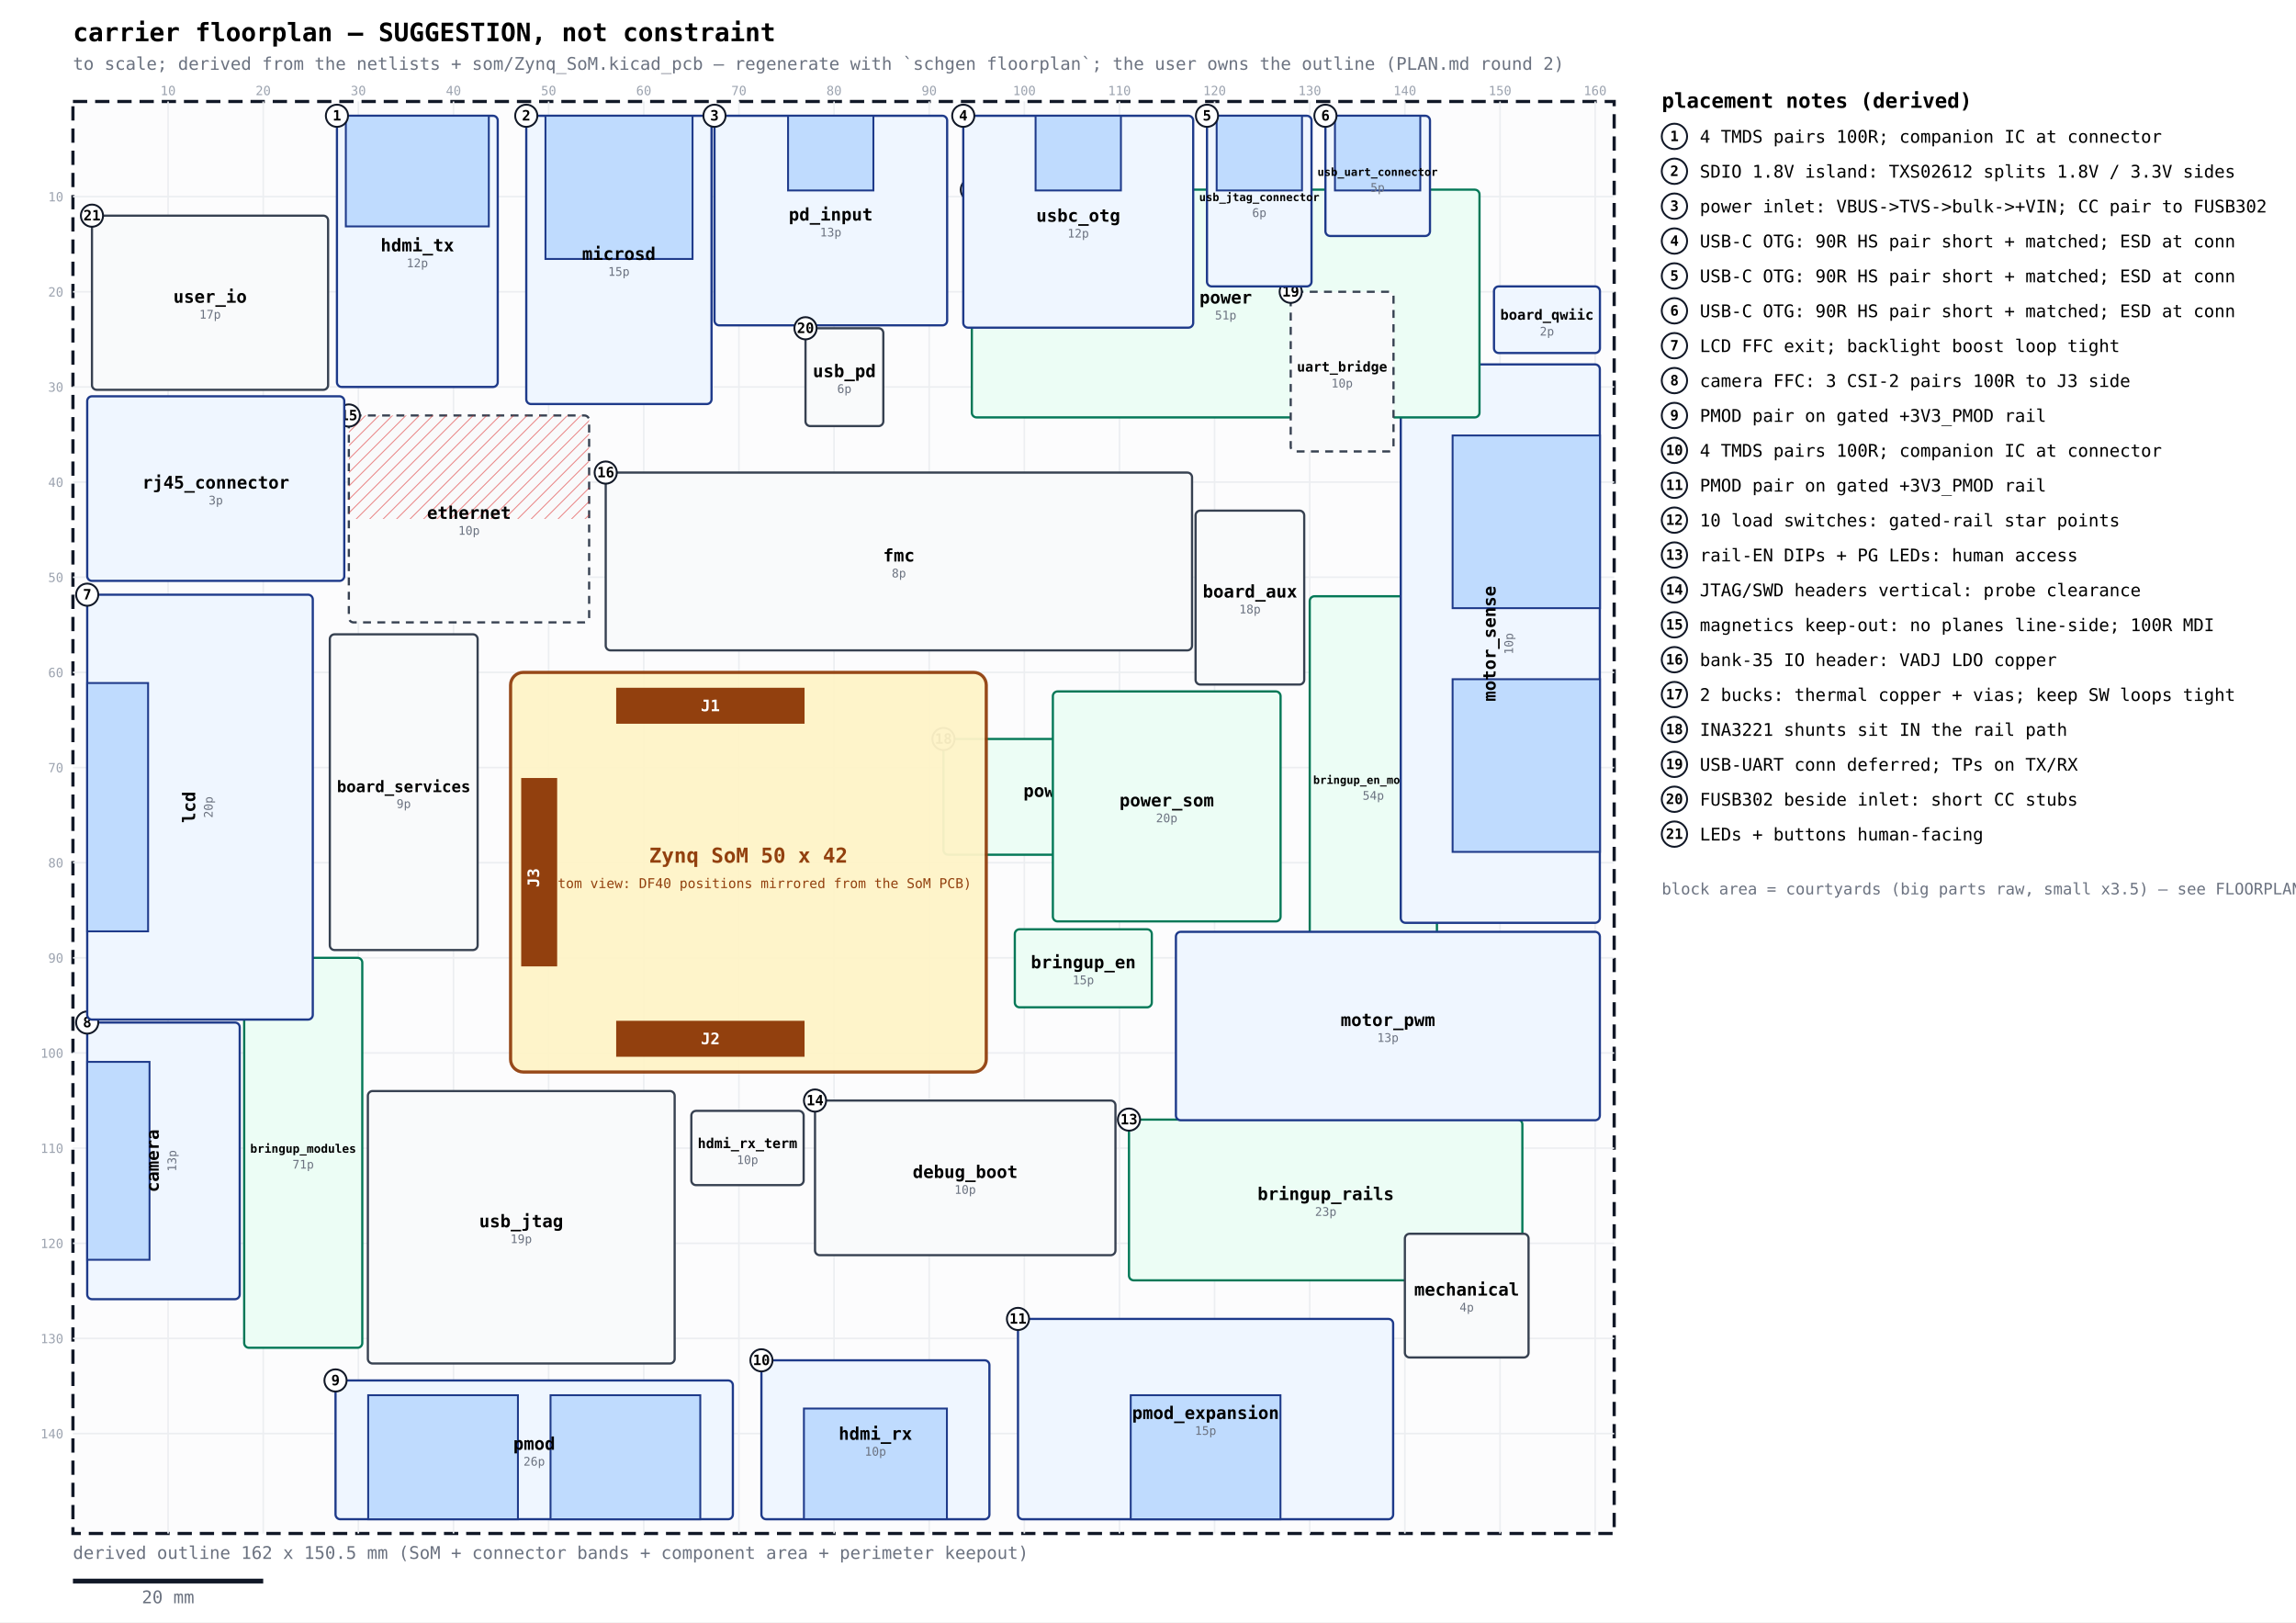
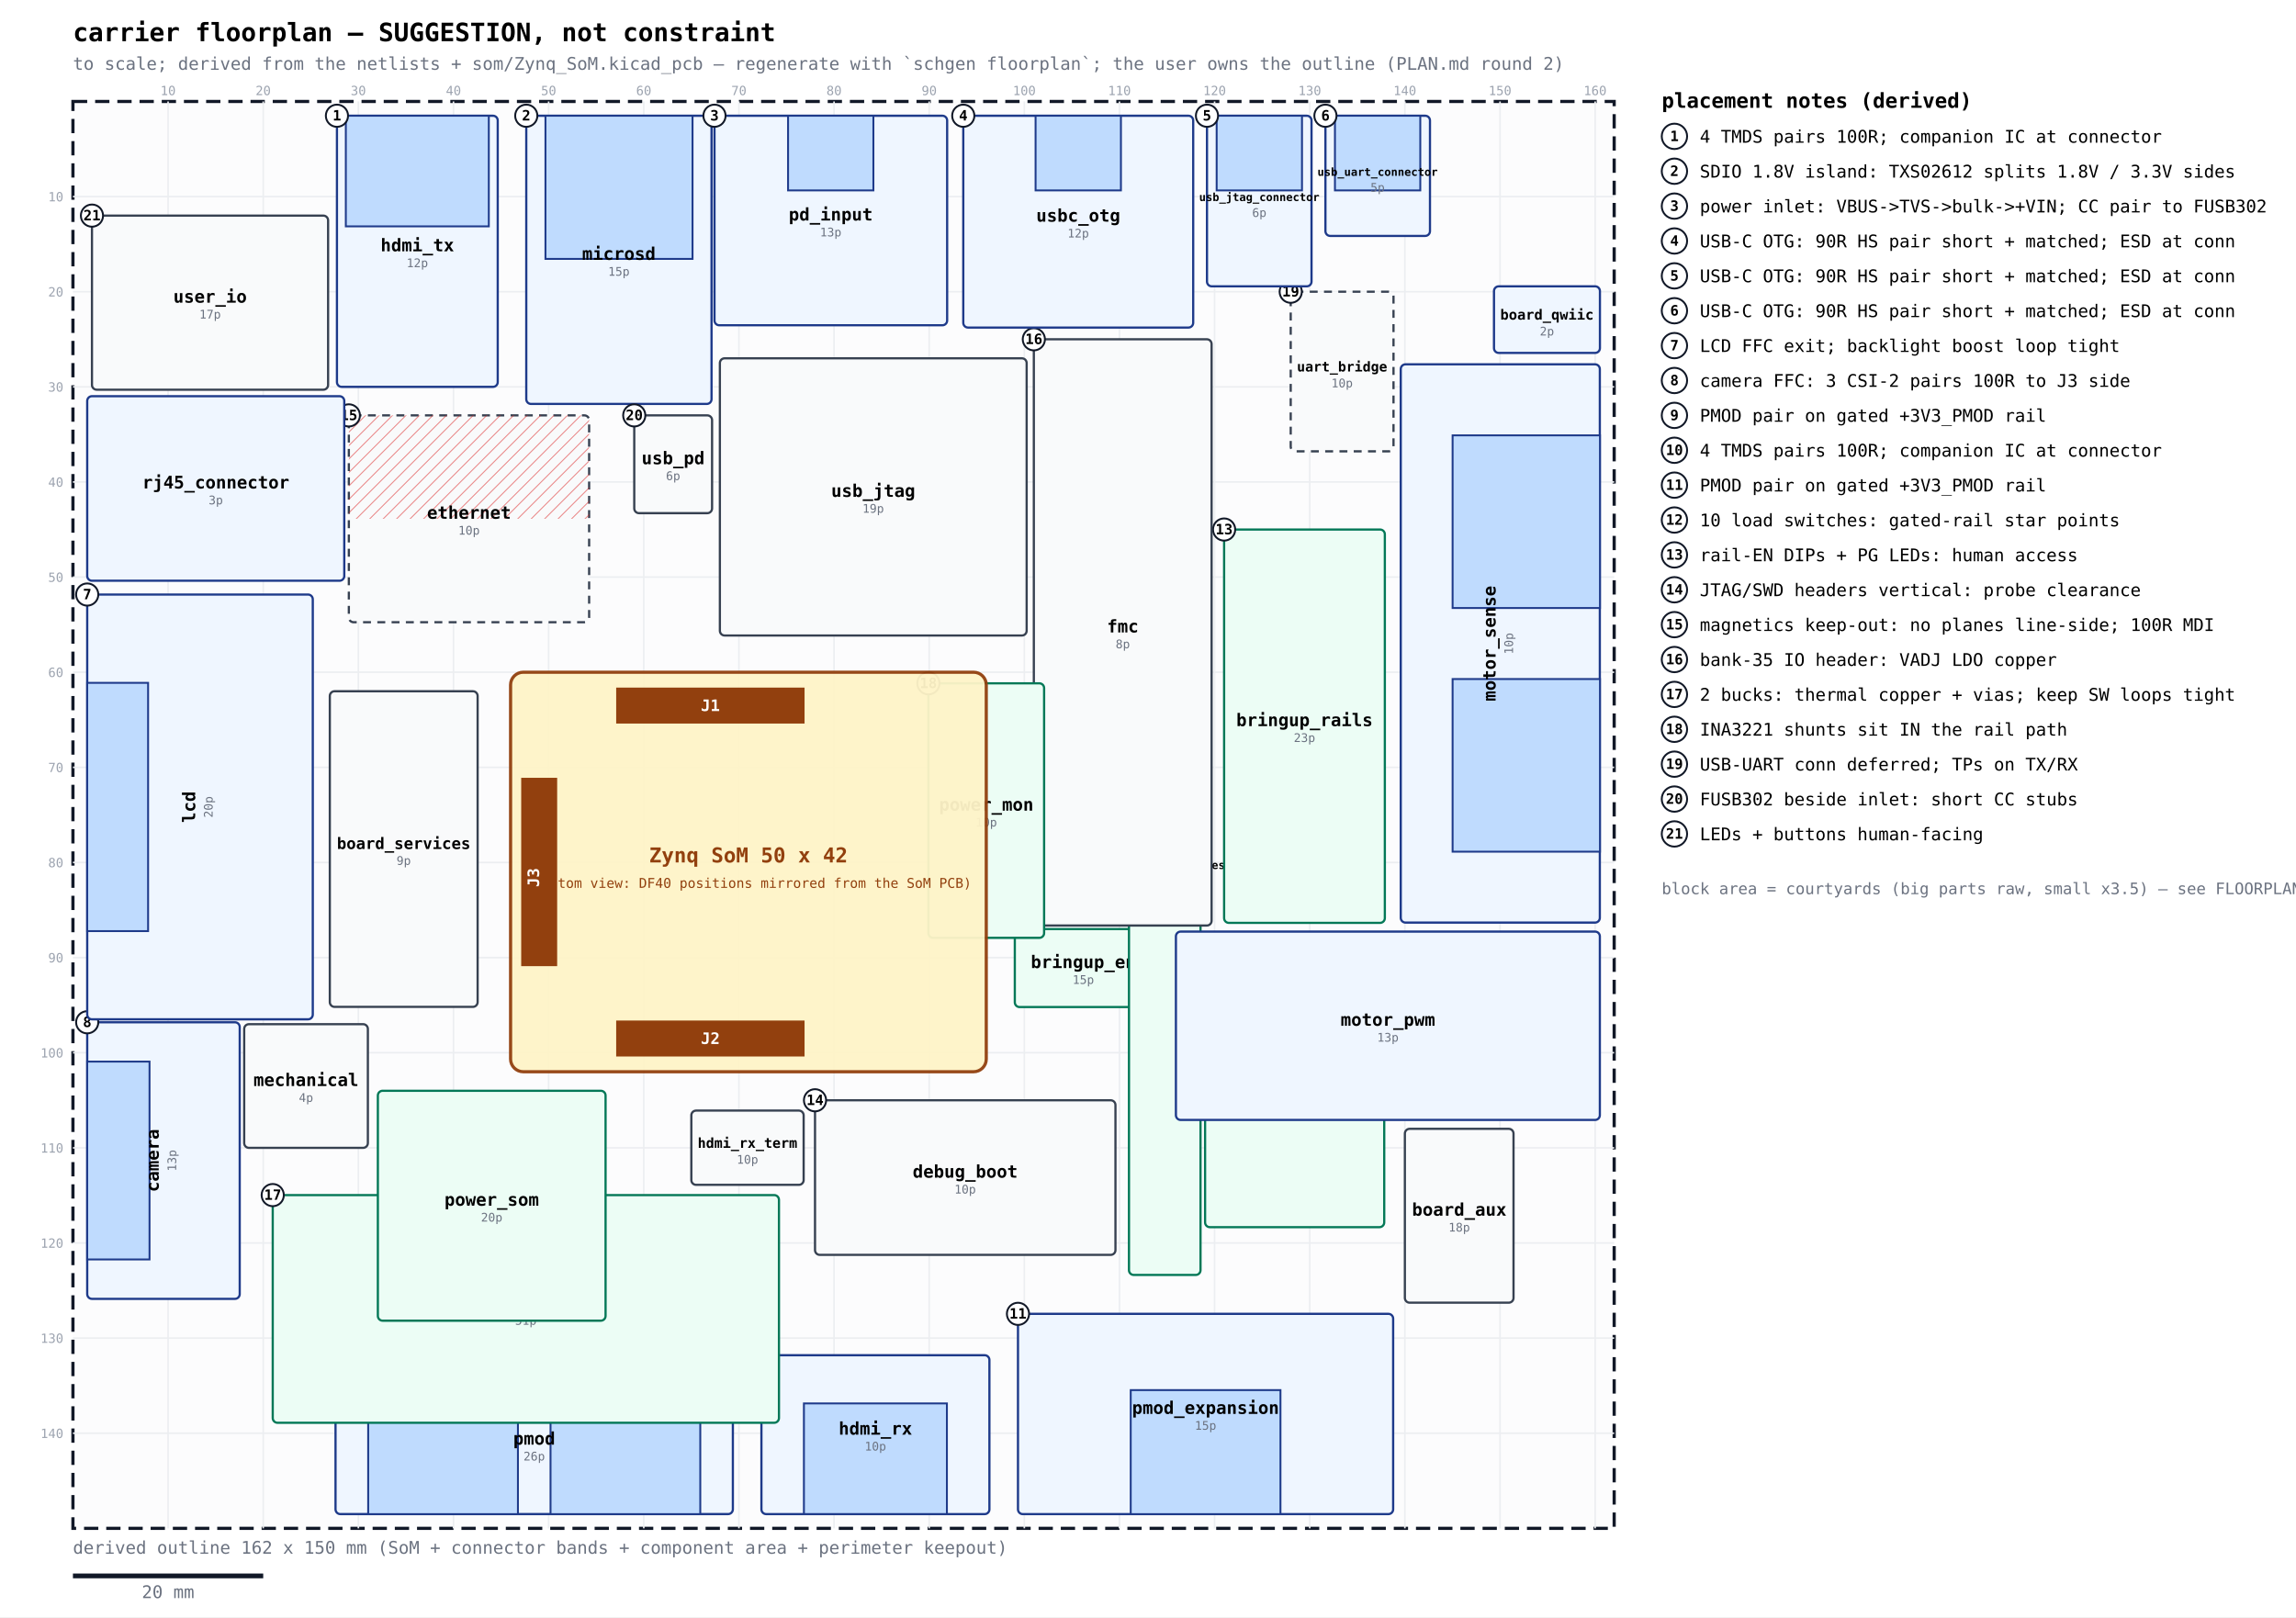
- <svg xmlns="http://www.w3.org/2000/svg" viewBox="0 0 1448 1023" font-family="ui-monospace, SFMono-Regular, Menlo, monospace" font-size="11">
+ <svg xmlns="http://www.w3.org/2000/svg" viewBox="0 0 1448 1020" font-family="ui-monospace, SFMono-Regular, Menlo, monospace" font-size="11">
  <defs>
    <pattern id="keepout" width="6" height="6" patternUnits="userSpaceOnUse" patternTransform="rotate(45)">
      <line x1="0" y1="0" x2="0" y2="6" stroke="#dc2626" stroke-width="1.2" />
    </pattern>
  </defs>
-   <rect width="1448" height="1023" fill="white" />
+   <rect width="1448" height="1020" fill="white" />
  <text x="46.0" y="26" font-size="16" font-weight="bold">carrier floorplan — SUGGESTION, not constraint</text>
  <text x="46.0" y="44" fill="#6b7280">to scale; derived from the netlists + som/Zynq_SoM.kicad_pcb — regenerate with `schgen floorplan`; the user owns the outline (PLAN.md round 2)</text>
-   <rect x="46.0" y="64.0" width="972" height="903" fill="#fcfcfd" stroke="#111827" stroke-width="2" stroke-dasharray="9,5" />
-   <line x1="106.0" y1="64.0" x2="106.0" y2="967.0" stroke="#eceef1" stroke-width="1" />
+   <rect x="46.0" y="64.0" width="972" height="900" fill="#fcfcfd" stroke="#111827" stroke-width="2" stroke-dasharray="9,5" />
+   <line x1="106.0" y1="64.0" x2="106.0" y2="964.0" stroke="#eceef1" stroke-width="1" />
  <text x="106.0" y="60.0" fill="#9ca3af" font-size="8" text-anchor="middle">10</text>
-   <line x1="166.0" y1="64.0" x2="166.0" y2="967.0" stroke="#eceef1" stroke-width="1" />
+   <line x1="166.0" y1="64.0" x2="166.0" y2="964.0" stroke="#eceef1" stroke-width="1" />
  <text x="166.0" y="60.0" fill="#9ca3af" font-size="8" text-anchor="middle">20</text>
-   <line x1="226.0" y1="64.0" x2="226.0" y2="967.0" stroke="#eceef1" stroke-width="1" />
+   <line x1="226.0" y1="64.0" x2="226.0" y2="964.0" stroke="#eceef1" stroke-width="1" />
  <text x="226.0" y="60.0" fill="#9ca3af" font-size="8" text-anchor="middle">30</text>
-   <line x1="286.0" y1="64.0" x2="286.0" y2="967.0" stroke="#eceef1" stroke-width="1" />
+   <line x1="286.0" y1="64.0" x2="286.0" y2="964.0" stroke="#eceef1" stroke-width="1" />
  <text x="286.0" y="60.0" fill="#9ca3af" font-size="8" text-anchor="middle">40</text>
-   <line x1="346.0" y1="64.0" x2="346.0" y2="967.0" stroke="#eceef1" stroke-width="1" />
+   <line x1="346.0" y1="64.0" x2="346.0" y2="964.0" stroke="#eceef1" stroke-width="1" />
  <text x="346.0" y="60.0" fill="#9ca3af" font-size="8" text-anchor="middle">50</text>
-   <line x1="406.0" y1="64.0" x2="406.0" y2="967.0" stroke="#eceef1" stroke-width="1" />
+   <line x1="406.0" y1="64.0" x2="406.0" y2="964.0" stroke="#eceef1" stroke-width="1" />
  <text x="406.0" y="60.0" fill="#9ca3af" font-size="8" text-anchor="middle">60</text>
-   <line x1="466.0" y1="64.0" x2="466.0" y2="967.0" stroke="#eceef1" stroke-width="1" />
+   <line x1="466.0" y1="64.0" x2="466.0" y2="964.0" stroke="#eceef1" stroke-width="1" />
  <text x="466.0" y="60.0" fill="#9ca3af" font-size="8" text-anchor="middle">70</text>
-   <line x1="526.0" y1="64.0" x2="526.0" y2="967.0" stroke="#eceef1" stroke-width="1" />
+   <line x1="526.0" y1="64.0" x2="526.0" y2="964.0" stroke="#eceef1" stroke-width="1" />
  <text x="526.0" y="60.0" fill="#9ca3af" font-size="8" text-anchor="middle">80</text>
-   <line x1="586.0" y1="64.0" x2="586.0" y2="967.0" stroke="#eceef1" stroke-width="1" />
+   <line x1="586.0" y1="64.0" x2="586.0" y2="964.0" stroke="#eceef1" stroke-width="1" />
  <text x="586.0" y="60.0" fill="#9ca3af" font-size="8" text-anchor="middle">90</text>
-   <line x1="646.0" y1="64.0" x2="646.0" y2="967.0" stroke="#eceef1" stroke-width="1" />
+   <line x1="646.0" y1="64.0" x2="646.0" y2="964.0" stroke="#eceef1" stroke-width="1" />
  <text x="646.0" y="60.0" fill="#9ca3af" font-size="8" text-anchor="middle">100</text>
-   <line x1="706.0" y1="64.0" x2="706.0" y2="967.0" stroke="#eceef1" stroke-width="1" />
+   <line x1="706.0" y1="64.0" x2="706.0" y2="964.0" stroke="#eceef1" stroke-width="1" />
  <text x="706.0" y="60.0" fill="#9ca3af" font-size="8" text-anchor="middle">110</text>
-   <line x1="766.0" y1="64.0" x2="766.0" y2="967.0" stroke="#eceef1" stroke-width="1" />
+   <line x1="766.0" y1="64.0" x2="766.0" y2="964.0" stroke="#eceef1" stroke-width="1" />
  <text x="766.0" y="60.0" fill="#9ca3af" font-size="8" text-anchor="middle">120</text>
-   <line x1="826.0" y1="64.0" x2="826.0" y2="967.0" stroke="#eceef1" stroke-width="1" />
+   <line x1="826.0" y1="64.0" x2="826.0" y2="964.0" stroke="#eceef1" stroke-width="1" />
  <text x="826.0" y="60.0" fill="#9ca3af" font-size="8" text-anchor="middle">130</text>
-   <line x1="886.0" y1="64.0" x2="886.0" y2="967.0" stroke="#eceef1" stroke-width="1" />
+   <line x1="886.0" y1="64.0" x2="886.0" y2="964.0" stroke="#eceef1" stroke-width="1" />
  <text x="886.0" y="60.0" fill="#9ca3af" font-size="8" text-anchor="middle">140</text>
-   <line x1="946.0" y1="64.0" x2="946.0" y2="967.0" stroke="#eceef1" stroke-width="1" />
+   <line x1="946.0" y1="64.0" x2="946.0" y2="964.0" stroke="#eceef1" stroke-width="1" />
  <text x="946.0" y="60.0" fill="#9ca3af" font-size="8" text-anchor="middle">150</text>
-   <line x1="1006.0" y1="64.0" x2="1006.0" y2="967.0" stroke="#eceef1" stroke-width="1" />
+   <line x1="1006.0" y1="64.0" x2="1006.0" y2="964.0" stroke="#eceef1" stroke-width="1" />
  <text x="1006.0" y="60.0" fill="#9ca3af" font-size="8" text-anchor="middle">160</text>
  <line x1="46.0" y1="124.0" x2="1018.0" y2="124.0" stroke="#eceef1" stroke-width="1" />
  <text x="40.0" y="127.0" fill="#9ca3af" font-size="8" text-anchor="end">10</text>
  <line x1="46.0" y1="184.0" x2="1018.0" y2="184.0" stroke="#eceef1" stroke-width="1" />
  <text x="40.0" y="187.0" fill="#9ca3af" font-size="8" text-anchor="end">20</text>
  <line x1="46.0" y1="244.0" x2="1018.0" y2="244.0" stroke="#eceef1" stroke-width="1" />
  <text x="40.0" y="247.0" fill="#9ca3af" font-size="8" text-anchor="end">30</text>
  <line x1="46.0" y1="304.0" x2="1018.0" y2="304.0" stroke="#eceef1" stroke-width="1" />
  <text x="40.0" y="307.0" fill="#9ca3af" font-size="8" text-anchor="end">40</text>
  <line x1="46.0" y1="364.0" x2="1018.0" y2="364.0" stroke="#eceef1" stroke-width="1" />
  <text x="40.0" y="367.0" fill="#9ca3af" font-size="8" text-anchor="end">50</text>
  <line x1="46.0" y1="424.0" x2="1018.0" y2="424.0" stroke="#eceef1" stroke-width="1" />
  <text x="40.0" y="427.0" fill="#9ca3af" font-size="8" text-anchor="end">60</text>
  <line x1="46.0" y1="484.0" x2="1018.0" y2="484.0" stroke="#eceef1" stroke-width="1" />
  <text x="40.0" y="487.0" fill="#9ca3af" font-size="8" text-anchor="end">70</text>
  <line x1="46.0" y1="544.0" x2="1018.0" y2="544.0" stroke="#eceef1" stroke-width="1" />
  <text x="40.0" y="547.0" fill="#9ca3af" font-size="8" text-anchor="end">80</text>
  <line x1="46.0" y1="604.0" x2="1018.0" y2="604.0" stroke="#eceef1" stroke-width="1" />
  <text x="40.0" y="607.0" fill="#9ca3af" font-size="8" text-anchor="end">90</text>
  <line x1="46.0" y1="664.0" x2="1018.0" y2="664.0" stroke="#eceef1" stroke-width="1" />
  <text x="40.0" y="667.0" fill="#9ca3af" font-size="8" text-anchor="end">100</text>
  <line x1="46.0" y1="724.0" x2="1018.0" y2="724.0" stroke="#eceef1" stroke-width="1" />
  <text x="40.0" y="727.0" fill="#9ca3af" font-size="8" text-anchor="end">110</text>
  <line x1="46.0" y1="784.0" x2="1018.0" y2="784.0" stroke="#eceef1" stroke-width="1" />
  <text x="40.0" y="787.0" fill="#9ca3af" font-size="8" text-anchor="end">120</text>
  <line x1="46.0" y1="844.0" x2="1018.0" y2="844.0" stroke="#eceef1" stroke-width="1" />
  <text x="40.0" y="847.0" fill="#9ca3af" font-size="8" text-anchor="end">130</text>
  <line x1="46.0" y1="904.0" x2="1018.0" y2="904.0" stroke="#eceef1" stroke-width="1" />
  <text x="40.0" y="907.0" fill="#9ca3af" font-size="8" text-anchor="end">140</text>
-   <text x="46.0" y="983.0" fill="#6b7280">derived outline 162 x 150.5 mm (SoM + connector bands + component area + perimeter keepout)</text>
-   <rect x="754.0" y="322.0" width="68.52" height="109.662" rx="3" fill="#f9fafb" stroke="#374151" stroke-width="1.4" />
-   <text x="788.3" y="376.8" text-anchor="middle" font-size="11.0" font-weight="bold">board_aux</text>
-   <text x="788.3" y="386.8" text-anchor="middle" font-size="7.5" fill="#6b7280">18p</text>
+   <text x="46.0" y="980.0" fill="#6b7280">derived outline 162 x 150 mm (SoM + connector bands + component area + perimeter keepout)</text>
+   <rect x="886.0" y="712.0" width="68.52" height="109.662" rx="3" fill="#f9fafb" stroke="#374151" stroke-width="1.4" />
+   <text x="920.3" y="766.8" text-anchor="middle" font-size="11.0" font-weight="bold">board_aux</text>
+   <text x="920.3" y="776.8" text-anchor="middle" font-size="7.5" fill="#6b7280">18p</text>
  <rect x="942.2" y="180.6" width="66.811" height="41.999" rx="3" fill="#eff6ff" stroke="#1e3a8a" stroke-width="1.4" />
  <text x="975.6" y="201.6" text-anchor="middle" font-size="8.9" font-weight="bold">board_qwiic</text>
  <text x="975.6" y="211.6" text-anchor="middle" font-size="7.5" fill="#6b7280">2p</text>
-   <rect x="208.0" y="400.0" width="93.222" height="199.08" rx="3" fill="#f9fafb" stroke="#374151" stroke-width="1.4" />
-   <text x="254.6" y="499.5" text-anchor="middle" font-size="10.0" font-weight="bold">board_services</text>
-   <text x="254.6" y="509.5" text-anchor="middle" font-size="7.5" fill="#6b7280">9p</text>
+   <rect x="208.0" y="436.0" width="93.222" height="199.08" rx="3" fill="#f9fafb" stroke="#374151" stroke-width="1.4" />
+   <text x="254.6" y="535.5" text-anchor="middle" font-size="10.0" font-weight="bold">board_services</text>
+   <text x="254.6" y="545.5" text-anchor="middle" font-size="7.5" fill="#6b7280">9p</text>
  <rect x="640.0" y="586.0" width="86.4" height="49.2" rx="3" fill="#ecfdf5" stroke="#047857" stroke-width="1.4" />
  <text x="683.2" y="610.6" text-anchor="middle" font-size="11.0" font-weight="bold">bringup_en</text>
  <text x="683.2" y="620.6" text-anchor="middle" font-size="7.5" fill="#6b7280">15p</text>
-   <rect x="826.0" y="376.0" width="80.22" height="236.7" rx="3" fill="#ecfdf5" stroke="#047857" stroke-width="1.4" />
-   <text x="866.1" y="494.3" text-anchor="middle" font-size="7.0" font-weight="bold">bringup_en_modules</text>
-   <text x="866.1" y="504.3" text-anchor="middle" font-size="7.5" fill="#6b7280">54p</text>
-   <rect x="154.0" y="604.0" width="74.478" height="245.88" rx="3" fill="#ecfdf5" stroke="#047857" stroke-width="1.4" />
-   <text x="191.2" y="726.9" text-anchor="middle" font-size="7.4" font-weight="bold">bringup_modules</text>
-   <text x="191.2" y="736.9" text-anchor="middle" font-size="7.5" fill="#6b7280">71p</text>
-   <circle cx="154" cy="604" r="7" fill="white" stroke="#111827" stroke-width="1.2" />
-   <text x="154" y="607" text-anchor="middle" font-size="9" font-weight="bold">12</text>
-   <rect x="712.0" y="706.0" width="248.1" height="101.364" rx="3" fill="#ecfdf5" stroke="#047857" stroke-width="1.4" />
-   <text x="836.1" y="756.7" text-anchor="middle" font-size="11.0" font-weight="bold">bringup_rails</text>
-   <text x="836.1" y="766.7" text-anchor="middle" font-size="7.5" fill="#6b7280">23p</text>
-   <circle cx="712" cy="706" r="7" fill="white" stroke="#111827" stroke-width="1.2" />
-   <text x="712" y="709" text-anchor="middle" font-size="9" font-weight="bold">13</text>
+   <rect x="712.0" y="292.0" width="45.12" height="512.16" rx="3" fill="#ecfdf5" stroke="#047857" stroke-width="1.4" />
+   <text x="734.6" y="548.1" text-anchor="middle" font-size="7.0" font-weight="bold">bringup_en_modules</text>
+   <text x="734.6" y="558.1" text-anchor="middle" font-size="7.5" fill="#6b7280">54p</text>
+   <rect x="760.0" y="604.0" width="112.98" height="170.034" rx="3" fill="#ecfdf5" stroke="#047857" stroke-width="1.4" />
+   <text x="816.5" y="689.0" text-anchor="middle" font-size="11.0" font-weight="bold">bringup_modules</text>
+   <text x="816.5" y="699.0" text-anchor="middle" font-size="7.5" fill="#6b7280">71p</text>
+   <circle cx="760" cy="604" r="7" fill="white" stroke="#111827" stroke-width="1.2" />
+   <text x="760" y="607" text-anchor="middle" font-size="9" font-weight="bold">12</text>
+   <rect x="772.0" y="334.0" width="101.364" height="248.1" rx="3" fill="#ecfdf5" stroke="#047857" stroke-width="1.4" />
+   <text x="822.7" y="458.0" text-anchor="middle" font-size="11.0" font-weight="bold">bringup_rails</text>
+   <text x="822.7" y="468.0" text-anchor="middle" font-size="7.5" fill="#6b7280">23p</text>
+   <circle cx="772" cy="334" r="7" fill="white" stroke="#111827" stroke-width="1.2" />
+   <text x="772" y="337" text-anchor="middle" font-size="9" font-weight="bold">13</text>
  <rect x="55.0" y="644.8" width="96.181" height="174.451" rx="3" fill="#eff6ff" stroke="#1e3a8a" stroke-width="1.4" />
  <rect x="55.0" y="669.6" width="39.3" height="124.8" fill="#bfdbfe" stroke="#1e3a8a" stroke-width="1.2" />
  <text x="100.1" y="732.0" text-anchor="middle" font-size="11.0" font-weight="bold" transform="rotate(-90 100.1 732.0)">camera</text>
  <text x="111.1" y="732.0" text-anchor="middle" font-size="7.5" fill="#6b7280" transform="rotate(-90 111.1 732.0)">13p</text>
  <circle cx="55" cy="644.8" r="7" fill="white" stroke="#111827" stroke-width="1.2" />
  <text x="55" y="647.8" text-anchor="middle" font-size="9" font-weight="bold">8</text>
  <rect x="514.0" y="694.0" width="189.48" height="97.5" rx="3" fill="#f9fafb" stroke="#374151" stroke-width="1.4" />
  <text x="608.7" y="742.8" text-anchor="middle" font-size="11.0" font-weight="bold">debug_boot</text>
  <text x="608.7" y="752.8" text-anchor="middle" font-size="7.5" fill="#6b7280">10p</text>
  <circle cx="514" cy="694" r="7" fill="white" stroke="#111827" stroke-width="1.2" />
  <text x="514" y="697" text-anchor="middle" font-size="9" font-weight="bold">14</text>
  <rect x="220.0" y="262.0" width="151.546" height="130.47" rx="3" fill="#f9fafb" stroke="#374151" stroke-width="1.4" stroke-dasharray="5,4" />
  <rect x="220" y="262" width="151.546" height="65.235" fill="url(#keepout)" opacity="0.5" />
  <text x="295.8" y="327.2" text-anchor="middle" font-size="11.0" font-weight="bold">ethernet</text>
  <text x="295.8" y="337.2" text-anchor="middle" font-size="7.5" fill="#6b7280">10p</text>
  <circle cx="220" cy="262" r="7" fill="white" stroke="#111827" stroke-width="1.2" />
  <text x="220" y="265" text-anchor="middle" font-size="9" font-weight="bold">15</text>
-   <rect x="382.0" y="298.0" width="369.78" height="112.11" rx="3" fill="#f9fafb" stroke="#374151" stroke-width="1.4" />
-   <text x="566.9" y="354.1" text-anchor="middle" font-size="11.0" font-weight="bold">fmc</text>
-   <text x="566.9" y="364.1" text-anchor="middle" font-size="7.5" fill="#6b7280">8p</text>
-   <circle cx="382" cy="298" r="7" fill="white" stroke="#111827" stroke-width="1.2" />
-   <text x="382" y="301" text-anchor="middle" font-size="9" font-weight="bold">16</text>
-   <rect x="480.2" y="857.8" width="143.787" height="100.216" rx="3" fill="#eff6ff" stroke="#1e3a8a" stroke-width="1.4" />
-   <rect x="507.0" y="888.2" width="90.18" height="69.78" fill="#bfdbfe" stroke="#1e3a8a" stroke-width="1.2" />
-   <text x="552.1" y="907.9" text-anchor="middle" font-size="11.0" font-weight="bold">hdmi_rx</text>
-   <text x="552.1" y="917.9" text-anchor="middle" font-size="7.5" fill="#6b7280">10p</text>
-   <circle cx="480.2" cy="857.8" r="7" fill="white" stroke="#111827" stroke-width="1.2" />
-   <text x="480.2" y="860.8" text-anchor="middle" font-size="9" font-weight="bold">10</text>
+   <rect x="652.0" y="214.0" width="112.11" height="369.78" rx="3" fill="#f9fafb" stroke="#374151" stroke-width="1.4" />
+   <text x="708.1" y="398.9" text-anchor="middle" font-size="11.0" font-weight="bold">fmc</text>
+   <text x="708.1" y="408.9" text-anchor="middle" font-size="7.5" fill="#6b7280">8p</text>
+   <circle cx="652" cy="214" r="7" fill="white" stroke="#111827" stroke-width="1.2" />
+   <text x="652" y="217" text-anchor="middle" font-size="9" font-weight="bold">16</text>
+   <rect x="480.2" y="854.8" width="143.787" height="100.216" rx="3" fill="#eff6ff" stroke="#1e3a8a" stroke-width="1.4" />
+   <rect x="507.0" y="885.2" width="90.18" height="69.78" fill="#bfdbfe" stroke="#1e3a8a" stroke-width="1.2" />
+   <text x="552.1" y="904.9" text-anchor="middle" font-size="11.0" font-weight="bold">hdmi_rx</text>
+   <text x="552.1" y="914.9" text-anchor="middle" font-size="7.5" fill="#6b7280">10p</text>
+   <circle cx="480.2" cy="854.8" r="7" fill="white" stroke="#111827" stroke-width="1.2" />
+   <text x="480.2" y="857.8" text-anchor="middle" font-size="9" font-weight="bold">10</text>
  <rect x="436.0" y="700.5" width="70.83" height="46.83" rx="3" fill="#f9fafb" stroke="#374151" stroke-width="1.4" />
  <text x="471.4" y="724.0" text-anchor="middle" font-size="8.7" font-weight="bold">hdmi_rx_term</text>
  <text x="471.4" y="734.0" text-anchor="middle" font-size="7.5" fill="#6b7280">10p</text>
  <rect x="212.5" y="73.0" width="101.399" height="171.016" rx="3" fill="#eff6ff" stroke="#1e3a8a" stroke-width="1.4" />
  <rect x="218.1" y="73.0" width="90.18" height="69.78" fill="#bfdbfe" stroke="#1e3a8a" stroke-width="1.2" />
  <text x="263.2" y="158.5" text-anchor="middle" font-size="11.0" font-weight="bold">hdmi_tx</text>
  <text x="263.2" y="168.5" text-anchor="middle" font-size="7.5" fill="#6b7280">12p</text>
  <circle cx="212.5" cy="73" r="7" fill="white" stroke="#111827" stroke-width="1.2" />
  <text x="212.5" y="76" text-anchor="middle" font-size="9" font-weight="bold">1</text>
  <rect x="55.0" y="375.0" width="142.26" height="267.93" rx="3" fill="#eff6ff" stroke="#1e3a8a" stroke-width="1.4" />
  <rect x="55.0" y="430.7" width="38.4" height="156.6" fill="#bfdbfe" stroke="#1e3a8a" stroke-width="1.2" />
  <text x="123.1" y="509.0" text-anchor="middle" font-size="11.0" font-weight="bold" transform="rotate(-90 123.1 509.0)">lcd</text>
  <text x="134.1" y="509.0" text-anchor="middle" font-size="7.5" fill="#6b7280" transform="rotate(-90 134.1 509.0)">20p</text>
  <circle cx="55" cy="375" r="7" fill="white" stroke="#111827" stroke-width="1.2" />
  <text x="55" y="378" text-anchor="middle" font-size="9" font-weight="bold">7</text>
-   <rect x="886.0" y="778.0" width="78" height="78" rx="3" fill="#f9fafb" stroke="#374151" stroke-width="1.4" />
-   <text x="925.0" y="817.0" text-anchor="middle" font-size="11.0" font-weight="bold">mechanical</text>
-   <text x="925.0" y="827.0" text-anchor="middle" font-size="7.5" fill="#6b7280">4p</text>
+   <rect x="154.0" y="646.0" width="78" height="78" rx="3" fill="#f9fafb" stroke="#374151" stroke-width="1.4" />
+   <text x="193.0" y="685.0" text-anchor="middle" font-size="11.0" font-weight="bold">mechanical</text>
+   <text x="193.0" y="695.0" text-anchor="middle" font-size="7.5" fill="#6b7280">4p</text>
  <rect x="331.9" y="73.0" width="116.846" height="181.78" rx="3" fill="#eff6ff" stroke="#1e3a8a" stroke-width="1.4" />
  <rect x="344.0" y="73.0" width="92.76" height="90.3" fill="#bfdbfe" stroke="#1e3a8a" stroke-width="1.2" />
  <text x="390.3" y="163.9" text-anchor="middle" font-size="11.0" font-weight="bold">microsd</text>
  <text x="390.3" y="173.9" text-anchor="middle" font-size="7.5" fill="#6b7280">15p</text>
  <circle cx="331.9" cy="73" r="7" fill="white" stroke="#111827" stroke-width="1.2" />
  <text x="331.9" y="76" text-anchor="middle" font-size="9" font-weight="bold">2</text>
  <rect x="741.6" y="587.6" width="267.361" height="118.8" rx="3" fill="#eff6ff" stroke="#1e3a8a" stroke-width="1.4" />
  <text x="875.3" y="647.0" text-anchor="middle" font-size="11.0" font-weight="bold">motor_pwm</text>
  <text x="875.3" y="657.0" text-anchor="middle" font-size="7.5" fill="#6b7280">13p</text>
  <rect x="883.4" y="229.8" width="125.55" height="352.124" rx="3" fill="#eff6ff" stroke="#1e3a8a" stroke-width="1.4" />
  <rect x="916.1" y="274.6" width="92.94" height="108.9" fill="#bfdbfe" stroke="#1e3a8a" stroke-width="1.2" />
  <rect x="916.1" y="428.3" width="92.94" height="108.9" fill="#bfdbfe" stroke="#1e3a8a" stroke-width="1.2" />
  <text x="943.2" y="405.9" text-anchor="middle" font-size="11.0" font-weight="bold" transform="rotate(-90 943.2 405.9)">motor_sense</text>
  <text x="954.2" y="405.9" text-anchor="middle" font-size="7.5" fill="#6b7280" transform="rotate(-90 954.2 405.9)">10p</text>
  <rect x="450.6" y="73.0" width="146.732" height="132.158" rx="3" fill="#eff6ff" stroke="#1e3a8a" stroke-width="1.4" />
  <rect x="497.0" y="73.0" width="53.82" height="47.1" fill="#bfdbfe" stroke="#1e3a8a" stroke-width="1.2" />
  <text x="523.9" y="139.1" text-anchor="middle" font-size="11.0" font-weight="bold">pd_input</text>
  <text x="523.9" y="149.1" text-anchor="middle" font-size="7.5" fill="#6b7280">13p</text>
  <circle cx="450.6" cy="73" r="7" fill="white" stroke="#111827" stroke-width="1.2" />
  <text x="450.6" y="76" text-anchor="middle" font-size="9" font-weight="bold">3</text>
-   <rect x="211.6" y="870.5" width="250.59" height="87.504" rx="3" fill="#eff6ff" stroke="#1e3a8a" stroke-width="1.4" />
-   <rect x="232.2" y="879.8" width="94.44" height="78.24" fill="#bfdbfe" stroke="#1e3a8a" stroke-width="1.2" />
-   <rect x="347.2" y="879.8" width="94.44" height="78.24" fill="#bfdbfe" stroke="#1e3a8a" stroke-width="1.2" />
-   <text x="336.9" y="914.2" text-anchor="middle" font-size="11.0" font-weight="bold">pmod</text>
-   <text x="336.9" y="924.2" text-anchor="middle" font-size="7.5" fill="#6b7280">26p</text>
-   <circle cx="211.6" cy="870.5" r="7" fill="white" stroke="#111827" stroke-width="1.2" />
-   <text x="211.6" y="873.5" text-anchor="middle" font-size="9" font-weight="bold">9</text>
-   <rect x="642.0" y="831.7" width="236.61" height="126.318" rx="3" fill="#eff6ff" stroke="#1e3a8a" stroke-width="1.4" />
-   <rect x="713.1" y="879.8" width="94.44" height="78.24" fill="#bfdbfe" stroke="#1e3a8a" stroke-width="1.2" />
-   <text x="760.3" y="894.8" text-anchor="middle" font-size="11.0" font-weight="bold">pmod_expansion</text>
-   <text x="760.3" y="904.8" text-anchor="middle" font-size="7.5" fill="#6b7280">15p</text>
-   <circle cx="642" cy="831.7" r="7" fill="white" stroke="#111827" stroke-width="1.2" />
-   <text x="642" y="834.7" text-anchor="middle" font-size="9" font-weight="bold">11</text>
-   <rect x="612.9" y="119.6" width="320.162" height="143.609" rx="3" fill="#ecfdf5" stroke="#047857" stroke-width="1.4" />
-   <text x="773.0" y="191.4" text-anchor="middle" font-size="11.0" font-weight="bold">power</text>
-   <text x="773.0" y="201.4" text-anchor="middle" font-size="7.5" fill="#6b7280">51p</text>
-   <circle cx="612.9" cy="119.6" r="7" fill="white" stroke="#111827" stroke-width="1.2" />
-   <text x="612.9" y="122.6" text-anchor="middle" font-size="9" font-weight="bold">17</text>
-   <rect x="595.0" y="466.0" width="160.539" height="72.981" rx="3" fill="#ecfdf5" stroke="#047857" stroke-width="1.4" />
-   <text x="675.2" y="502.5" text-anchor="middle" font-size="11.0" font-weight="bold">power_mon</text>
-   <text x="675.2" y="512.5" text-anchor="middle" font-size="7.5" fill="#6b7280">10p</text>
-   <circle cx="595" cy="466" r="7" fill="white" stroke="#111827" stroke-width="1.2" />
-   <text x="595" y="469" text-anchor="middle" font-size="9" font-weight="bold">18</text>
-   <rect x="664.0" y="436.0" width="143.609" height="145.021" rx="3" fill="#ecfdf5" stroke="#047857" stroke-width="1.4" />
-   <text x="735.8" y="508.5" text-anchor="middle" font-size="11.0" font-weight="bold">power_som</text>
-   <text x="735.8" y="518.5" text-anchor="middle" font-size="7.5" fill="#6b7280">20p</text>
+   <rect x="211.6" y="867.5" width="250.59" height="87.504" rx="3" fill="#eff6ff" stroke="#1e3a8a" stroke-width="1.4" />
+   <rect x="232.2" y="876.8" width="94.44" height="78.24" fill="#bfdbfe" stroke="#1e3a8a" stroke-width="1.2" />
+   <rect x="347.2" y="876.8" width="94.44" height="78.24" fill="#bfdbfe" stroke="#1e3a8a" stroke-width="1.2" />
+   <text x="336.9" y="911.2" text-anchor="middle" font-size="11.0" font-weight="bold">pmod</text>
+   <text x="336.9" y="921.2" text-anchor="middle" font-size="7.5" fill="#6b7280">26p</text>
+   <circle cx="211.6" cy="867.5" r="7" fill="white" stroke="#111827" stroke-width="1.2" />
+   <text x="211.6" y="870.5" text-anchor="middle" font-size="9" font-weight="bold">9</text>
+   <rect x="642.0" y="828.7" width="236.61" height="126.318" rx="3" fill="#eff6ff" stroke="#1e3a8a" stroke-width="1.4" />
+   <rect x="713.1" y="876.8" width="94.44" height="78.24" fill="#bfdbfe" stroke="#1e3a8a" stroke-width="1.2" />
+   <text x="760.3" y="891.8" text-anchor="middle" font-size="11.0" font-weight="bold">pmod_expansion</text>
+   <text x="760.3" y="901.8" text-anchor="middle" font-size="7.5" fill="#6b7280">15p</text>
+   <circle cx="642" cy="828.7" r="7" fill="white" stroke="#111827" stroke-width="1.2" />
+   <text x="642" y="831.7" text-anchor="middle" font-size="9" font-weight="bold">11</text>
+   <rect x="172.0" y="753.8" width="319.262" height="143.609" rx="3" fill="#ecfdf5" stroke="#047857" stroke-width="1.4" />
+   <text x="331.6" y="825.6" text-anchor="middle" font-size="11.0" font-weight="bold">power</text>
+   <text x="331.6" y="835.6" text-anchor="middle" font-size="7.5" fill="#6b7280">51p</text>
+   <circle cx="172" cy="753.8" r="7" fill="white" stroke="#111827" stroke-width="1.2" />
+   <text x="172" y="756.8" text-anchor="middle" font-size="9" font-weight="bold">17</text>
+   <rect x="585.5" y="431.0" width="72.981" height="160.539" rx="3" fill="#ecfdf5" stroke="#047857" stroke-width="1.4" />
+   <text x="622.0" y="511.3" text-anchor="middle" font-size="11.0" font-weight="bold">power_mon</text>
+   <text x="622.0" y="521.3" text-anchor="middle" font-size="7.5" fill="#6b7280">10p</text>
+   <circle cx="585.5" cy="431" r="7" fill="white" stroke="#111827" stroke-width="1.2" />
+   <text x="585.5" y="434" text-anchor="middle" font-size="9" font-weight="bold">18</text>
+   <rect x="238.3" y="688.0" width="143.609" height="145.021" rx="3" fill="#ecfdf5" stroke="#047857" stroke-width="1.4" />
+   <text x="310.1" y="760.5" text-anchor="middle" font-size="11.0" font-weight="bold">power_som</text>
+   <text x="310.1" y="770.5" text-anchor="middle" font-size="7.5" fill="#6b7280">20p</text>
  <rect x="55.0" y="249.9" width="162.12" height="116.4" rx="3" fill="#eff6ff" stroke="#1e3a8a" stroke-width="1.4" />
  <text x="136.1" y="308.1" text-anchor="middle" font-size="11.0" font-weight="bold">rj45_connector</text>
  <text x="136.1" y="318.1" text-anchor="middle" font-size="7.5" fill="#6b7280">3p</text>
  <rect x="814.0" y="184.0" width="64.83" height="100.68" rx="3" fill="#f9fafb" stroke="#374151" stroke-width="1.4" stroke-dasharray="5,4" />
  <text x="846.4" y="234.3" text-anchor="middle" font-size="8.6" font-weight="bold">uart_bridge</text>
  <text x="846.4" y="244.3" text-anchor="middle" font-size="7.5" fill="#6b7280">10p</text>
  <circle cx="814" cy="184" r="7" fill="white" stroke="#111827" stroke-width="1.2" />
  <text x="814" y="187" text-anchor="middle" font-size="9" font-weight="bold">19</text>
-   <rect x="232.0" y="688.0" width="193.476" height="171.811" rx="3" fill="#f9fafb" stroke="#374151" stroke-width="1.4" />
-   <text x="328.7" y="773.9" text-anchor="middle" font-size="11.0" font-weight="bold">usb_jtag</text>
-   <text x="328.7" y="783.9" text-anchor="middle" font-size="7.5" fill="#6b7280">19p</text>
+   <rect x="454.0" y="226.0" width="193.476" height="174.841" rx="3" fill="#f9fafb" stroke="#374151" stroke-width="1.4" />
+   <text x="550.7" y="313.4" text-anchor="middle" font-size="11.0" font-weight="bold">usb_jtag</text>
+   <text x="550.7" y="323.4" text-anchor="middle" font-size="7.5" fill="#6b7280">19p</text>
  <rect x="761.2" y="73.0" width="65.929" height="107.605" rx="3" fill="#eff6ff" stroke="#1e3a8a" stroke-width="1.4" />
  <rect x="767.3" y="73.0" width="53.82" height="47.1" fill="#bfdbfe" stroke="#1e3a8a" stroke-width="1.2" />
  <text x="794.2" y="126.8" text-anchor="middle" font-size="7.0" font-weight="bold">usb_jtag_connector</text>
  <text x="794.2" y="136.8" text-anchor="middle" font-size="7.5" fill="#6b7280">6p</text>
  <circle cx="761.2" cy="73" r="7" fill="white" stroke="#111827" stroke-width="1.2" />
  <text x="761.2" y="76" text-anchor="middle" font-size="9" font-weight="bold">5</text>
-   <rect x="508.0" y="207.0" width="49.08" height="61.68" rx="3" fill="#f9fafb" stroke="#374151" stroke-width="1.4" />
-   <text x="532.5" y="237.8" text-anchor="middle" font-size="11.0" font-weight="bold">usb_pd</text>
-   <text x="532.5" y="247.8" text-anchor="middle" font-size="7.5" fill="#6b7280">6p</text>
-   <circle cx="508" cy="207" r="7" fill="white" stroke="#111827" stroke-width="1.2" />
-   <text x="508" y="210" text-anchor="middle" font-size="9" font-weight="bold">20</text>
+   <rect x="400.0" y="262.0" width="49.08" height="61.68" rx="3" fill="#f9fafb" stroke="#374151" stroke-width="1.4" />
+   <text x="424.5" y="292.8" text-anchor="middle" font-size="11.0" font-weight="bold">usb_pd</text>
+   <text x="424.5" y="302.8" text-anchor="middle" font-size="7.5" fill="#6b7280">6p</text>
+   <circle cx="400" cy="262" r="7" fill="white" stroke="#111827" stroke-width="1.2" />
+   <text x="400" y="265" text-anchor="middle" font-size="9" font-weight="bold">20</text>
  <rect x="835.9" y="73.0" width="65.929" height="75.805" rx="3" fill="#eff6ff" stroke="#1e3a8a" stroke-width="1.4" />
  <rect x="841.9" y="73.0" width="53.82" height="47.1" fill="#bfdbfe" stroke="#1e3a8a" stroke-width="1.2" />
  <text x="868.8" y="110.9" text-anchor="middle" font-size="7.0" font-weight="bold">usb_uart_connector</text>
  <text x="868.8" y="120.9" text-anchor="middle" font-size="7.5" fill="#6b7280">5p</text>
  <circle cx="835.9" cy="73" r="7" fill="white" stroke="#111827" stroke-width="1.2" />
  <text x="835.9" y="76" text-anchor="middle" font-size="9" font-weight="bold">6</text>
  <rect x="607.5" y="73.0" width="145.008" height="133.609" rx="3" fill="#eff6ff" stroke="#1e3a8a" stroke-width="1.4" />
  <rect x="653.1" y="73.0" width="53.82" height="47.1" fill="#bfdbfe" stroke="#1e3a8a" stroke-width="1.2" />
  <text x="680.0" y="139.8" text-anchor="middle" font-size="11.0" font-weight="bold">usbc_otg</text>
  <text x="680.0" y="149.8" text-anchor="middle" font-size="7.5" fill="#6b7280">12p</text>
  <circle cx="607.5" cy="73" r="7" fill="white" stroke="#111827" stroke-width="1.2" />
  <text x="607.5" y="76" text-anchor="middle" font-size="9" font-weight="bold">4</text>
  <rect x="58.0" y="136.0" width="148.92" height="109.8" rx="3" fill="#f9fafb" stroke="#374151" stroke-width="1.4" />
  <text x="132.5" y="190.9" text-anchor="middle" font-size="11.0" font-weight="bold">user_io</text>
  <text x="132.5" y="200.9" text-anchor="middle" font-size="7.5" fill="#6b7280">17p</text>
  <circle cx="58" cy="136" r="7" fill="white" stroke="#111827" stroke-width="1.2" />
  <text x="58" y="139" text-anchor="middle" font-size="9" font-weight="bold">21</text>
  <rect x="322.0" y="424.0" width="300" height="252" rx="8" fill="#fef3c7" stroke="#92400e" stroke-width="2" opacity="0.95" />
  <text x="472" y="544" text-anchor="middle" font-size="13" font-weight="bold" fill="#92400e">Zynq SoM 50 x 42</text>
  <text x="472" y="560" text-anchor="middle" font-size="8.5" fill="#92400e">(bottom view: DF40 positions mirrored from the SoM PCB)</text>
  <rect x="388.6" y="433.7" width="118.8" height="22.68" fill="#92400e" />
  <text x="448.0" y="448.5" text-anchor="middle" font-size="10" font-weight="bold" fill="white">J1</text>
  <rect x="388.6" y="643.7" width="118.8" height="22.68" fill="#92400e" />
  <text x="448.0" y="658.5" text-anchor="middle" font-size="10" font-weight="bold" fill="white">J2</text>
  <rect x="328.7" y="490.6" width="22.68" height="118.8" fill="#92400e" />
  <text x="340.0" y="553.5" text-anchor="middle" font-size="10" font-weight="bold" fill="white" transform="rotate(-90 340.0 553.5)">J3</text>
-   <line x1="46.0" y1="997.0" x2="166.0" y2="997.0" stroke="#111827" stroke-width="3" />
-   <text x="106.0" y="1011.0" text-anchor="middle" fill="#6b7280">20 mm</text>
+   <line x1="46.0" y1="994.0" x2="166.0" y2="994.0" stroke="#111827" stroke-width="3" />
+   <text x="106.0" y="1008.0" text-anchor="middle" fill="#6b7280">20 mm</text>
  <text x="1048" y="68" font-size="13" font-weight="bold">placement notes (derived)</text>
  <circle cx="1056" cy="86" r="8" fill="white" stroke="#111827" stroke-width="1.2" />
  <text x="1056" y="89" text-anchor="middle" font-size="9" font-weight="bold">1</text>
  <text x="1072" y="90">4 TMDS pairs 100R; companion IC at connector</text>
  <circle cx="1056" cy="108" r="8" fill="white" stroke="#111827" stroke-width="1.2" />
  <text x="1056" y="111" text-anchor="middle" font-size="9" font-weight="bold">2</text>
  <text x="1072" y="112">SDIO 1.8V island: TXS02612 splits 1.8V / 3.3V sides</text>
  <circle cx="1056" cy="130" r="8" fill="white" stroke="#111827" stroke-width="1.2" />
  <text x="1056" y="133" text-anchor="middle" font-size="9" font-weight="bold">3</text>
  <text x="1072" y="134">power inlet: VBUS-&gt;TVS-&gt;bulk-&gt;+VIN; CC pair to FUSB302</text>
  <circle cx="1056" cy="152" r="8" fill="white" stroke="#111827" stroke-width="1.2" />
  <text x="1056" y="155" text-anchor="middle" font-size="9" font-weight="bold">4</text>
  <text x="1072" y="156">USB-C OTG: 90R HS pair short + matched; ESD at conn</text>
  <circle cx="1056" cy="174" r="8" fill="white" stroke="#111827" stroke-width="1.2" />
  <text x="1056" y="177" text-anchor="middle" font-size="9" font-weight="bold">5</text>
  <text x="1072" y="178">USB-C OTG: 90R HS pair short + matched; ESD at conn</text>
  <circle cx="1056" cy="196" r="8" fill="white" stroke="#111827" stroke-width="1.2" />
  <text x="1056" y="199" text-anchor="middle" font-size="9" font-weight="bold">6</text>
  <text x="1072" y="200">USB-C OTG: 90R HS pair short + matched; ESD at conn</text>
  <circle cx="1056" cy="218" r="8" fill="white" stroke="#111827" stroke-width="1.2" />
  <text x="1056" y="221" text-anchor="middle" font-size="9" font-weight="bold">7</text>
  <text x="1072" y="222">LCD FFC exit; backlight boost loop tight</text>
  <circle cx="1056" cy="240" r="8" fill="white" stroke="#111827" stroke-width="1.2" />
  <text x="1056" y="243" text-anchor="middle" font-size="9" font-weight="bold">8</text>
  <text x="1072" y="244">camera FFC: 3 CSI-2 pairs 100R to J3 side</text>
  <circle cx="1056" cy="262" r="8" fill="white" stroke="#111827" stroke-width="1.2" />
  <text x="1056" y="265" text-anchor="middle" font-size="9" font-weight="bold">9</text>
  <text x="1072" y="266">PMOD pair on gated +3V3_PMOD rail</text>
  <circle cx="1056" cy="284" r="8" fill="white" stroke="#111827" stroke-width="1.2" />
  <text x="1056" y="287" text-anchor="middle" font-size="9" font-weight="bold">10</text>
  <text x="1072" y="288">4 TMDS pairs 100R; companion IC at connector</text>
  <circle cx="1056" cy="306" r="8" fill="white" stroke="#111827" stroke-width="1.2" />
  <text x="1056" y="309" text-anchor="middle" font-size="9" font-weight="bold">11</text>
  <text x="1072" y="310">PMOD pair on gated +3V3_PMOD rail</text>
  <circle cx="1056" cy="328" r="8" fill="white" stroke="#111827" stroke-width="1.2" />
  <text x="1056" y="331" text-anchor="middle" font-size="9" font-weight="bold">12</text>
  <text x="1072" y="332">10 load switches: gated-rail star points</text>
  <circle cx="1056" cy="350" r="8" fill="white" stroke="#111827" stroke-width="1.2" />
  <text x="1056" y="353" text-anchor="middle" font-size="9" font-weight="bold">13</text>
  <text x="1072" y="354">rail-EN DIPs + PG LEDs: human access</text>
  <circle cx="1056" cy="372" r="8" fill="white" stroke="#111827" stroke-width="1.2" />
  <text x="1056" y="375" text-anchor="middle" font-size="9" font-weight="bold">14</text>
  <text x="1072" y="376">JTAG/SWD headers vertical: probe clearance</text>
  <circle cx="1056" cy="394" r="8" fill="white" stroke="#111827" stroke-width="1.2" />
  <text x="1056" y="397" text-anchor="middle" font-size="9" font-weight="bold">15</text>
  <text x="1072" y="398">magnetics keep-out: no planes line-side; 100R MDI</text>
  <circle cx="1056" cy="416" r="8" fill="white" stroke="#111827" stroke-width="1.2" />
  <text x="1056" y="419" text-anchor="middle" font-size="9" font-weight="bold">16</text>
  <text x="1072" y="420">bank-35 IO header: VADJ LDO copper</text>
  <circle cx="1056" cy="438" r="8" fill="white" stroke="#111827" stroke-width="1.2" />
  <text x="1056" y="441" text-anchor="middle" font-size="9" font-weight="bold">17</text>
  <text x="1072" y="442">2 bucks: thermal copper + vias; keep SW loops tight</text>
  <circle cx="1056" cy="460" r="8" fill="white" stroke="#111827" stroke-width="1.2" />
  <text x="1056" y="463" text-anchor="middle" font-size="9" font-weight="bold">18</text>
  <text x="1072" y="464">INA3221 shunts sit IN the rail path</text>
  <circle cx="1056" cy="482" r="8" fill="white" stroke="#111827" stroke-width="1.2" />
  <text x="1056" y="485" text-anchor="middle" font-size="9" font-weight="bold">19</text>
  <text x="1072" y="486">USB-UART conn deferred; TPs on TX/RX</text>
  <circle cx="1056" cy="504" r="8" fill="white" stroke="#111827" stroke-width="1.2" />
  <text x="1056" y="507" text-anchor="middle" font-size="9" font-weight="bold">20</text>
  <text x="1072" y="508">FUSB302 beside inlet: short CC stubs</text>
  <circle cx="1056" cy="526" r="8" fill="white" stroke="#111827" stroke-width="1.2" />
  <text x="1056" y="529" text-anchor="middle" font-size="9" font-weight="bold">21</text>
  <text x="1072" y="530">LEDs + buttons human-facing</text>
  <text x="1048" y="564" fill="#6b7280" font-size="10">block area = courtyards (big parts raw, small x3.5) — see FLOORPLAN.md</text>
</svg>
